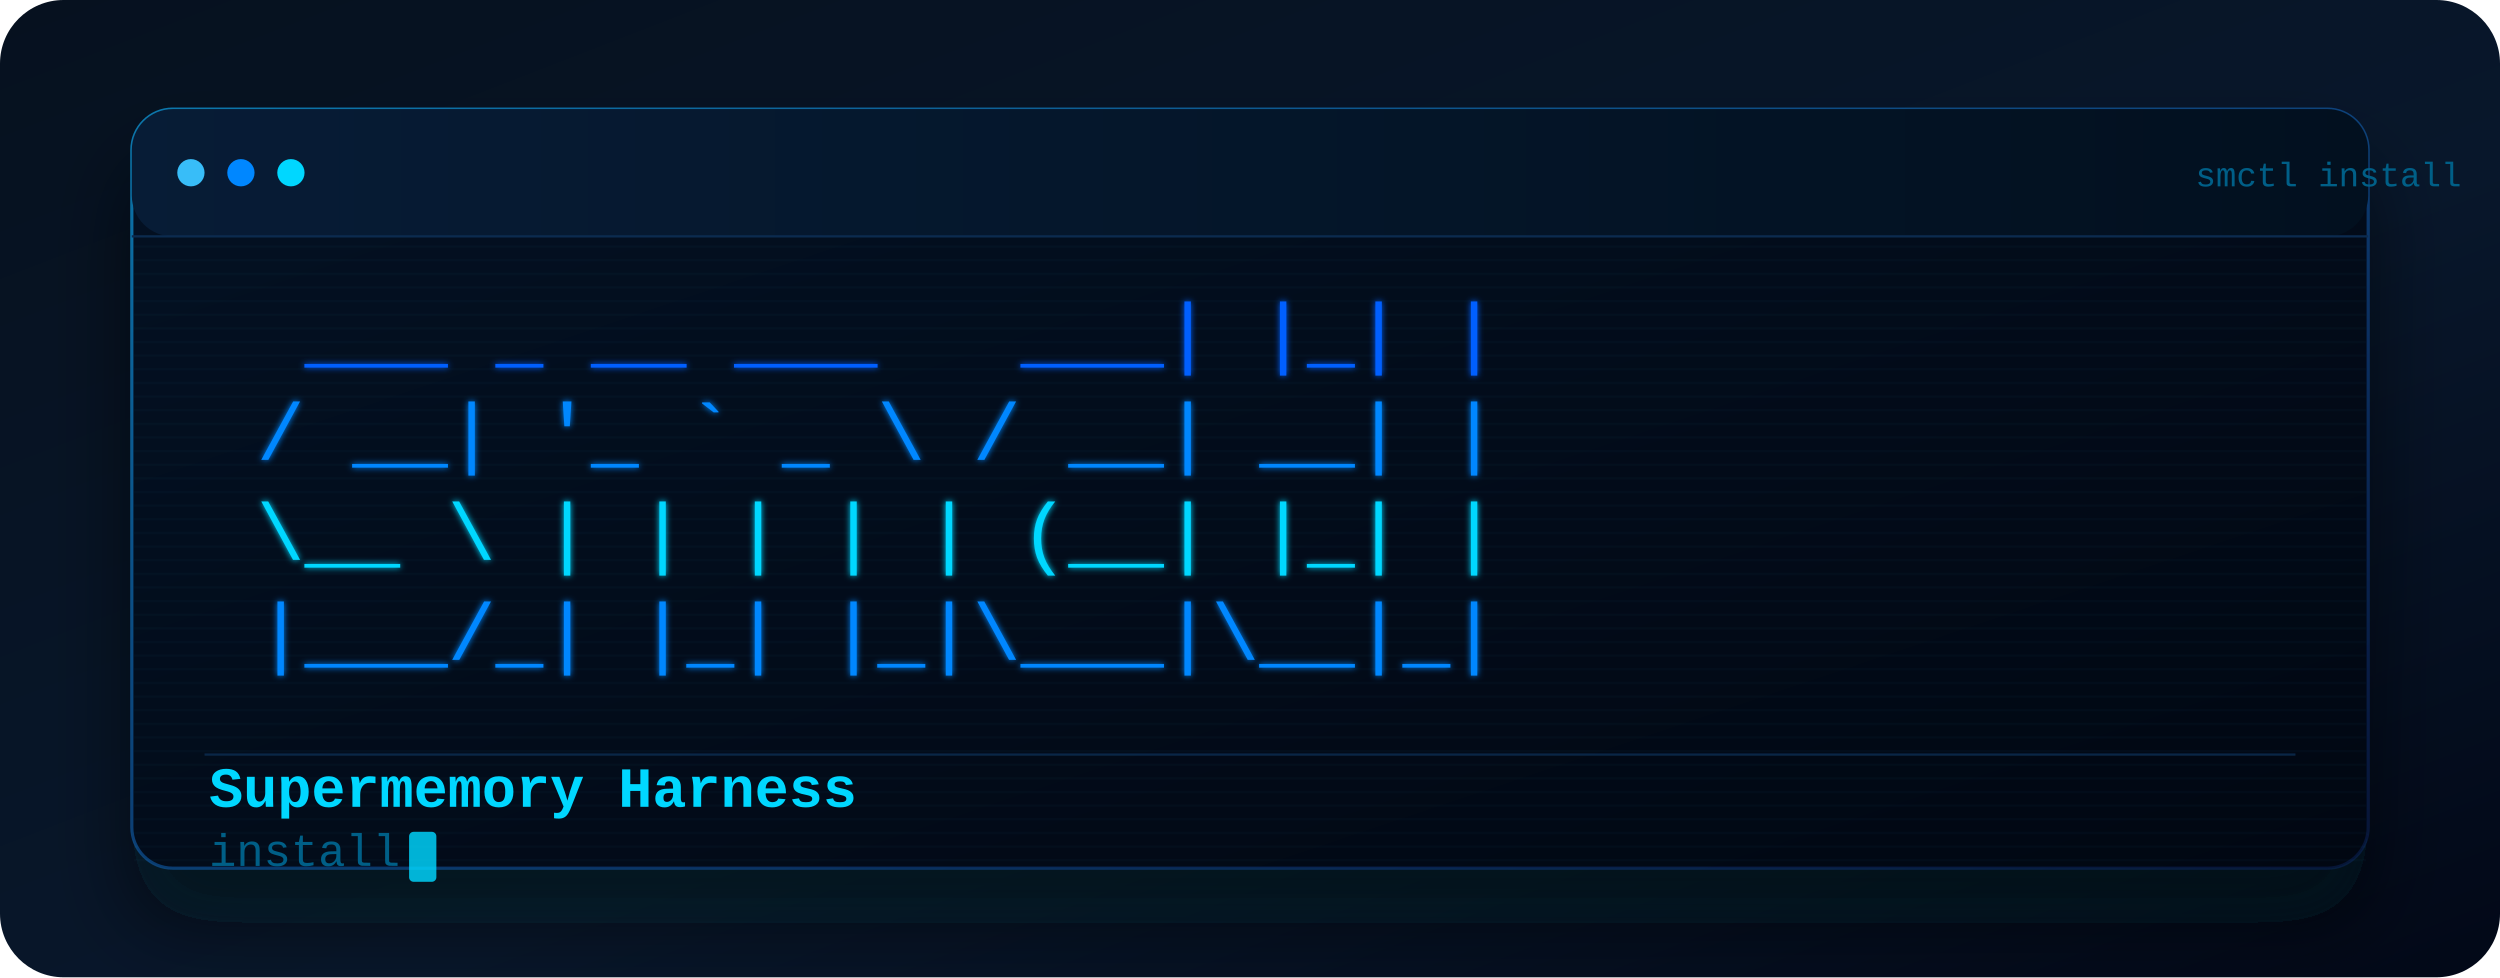
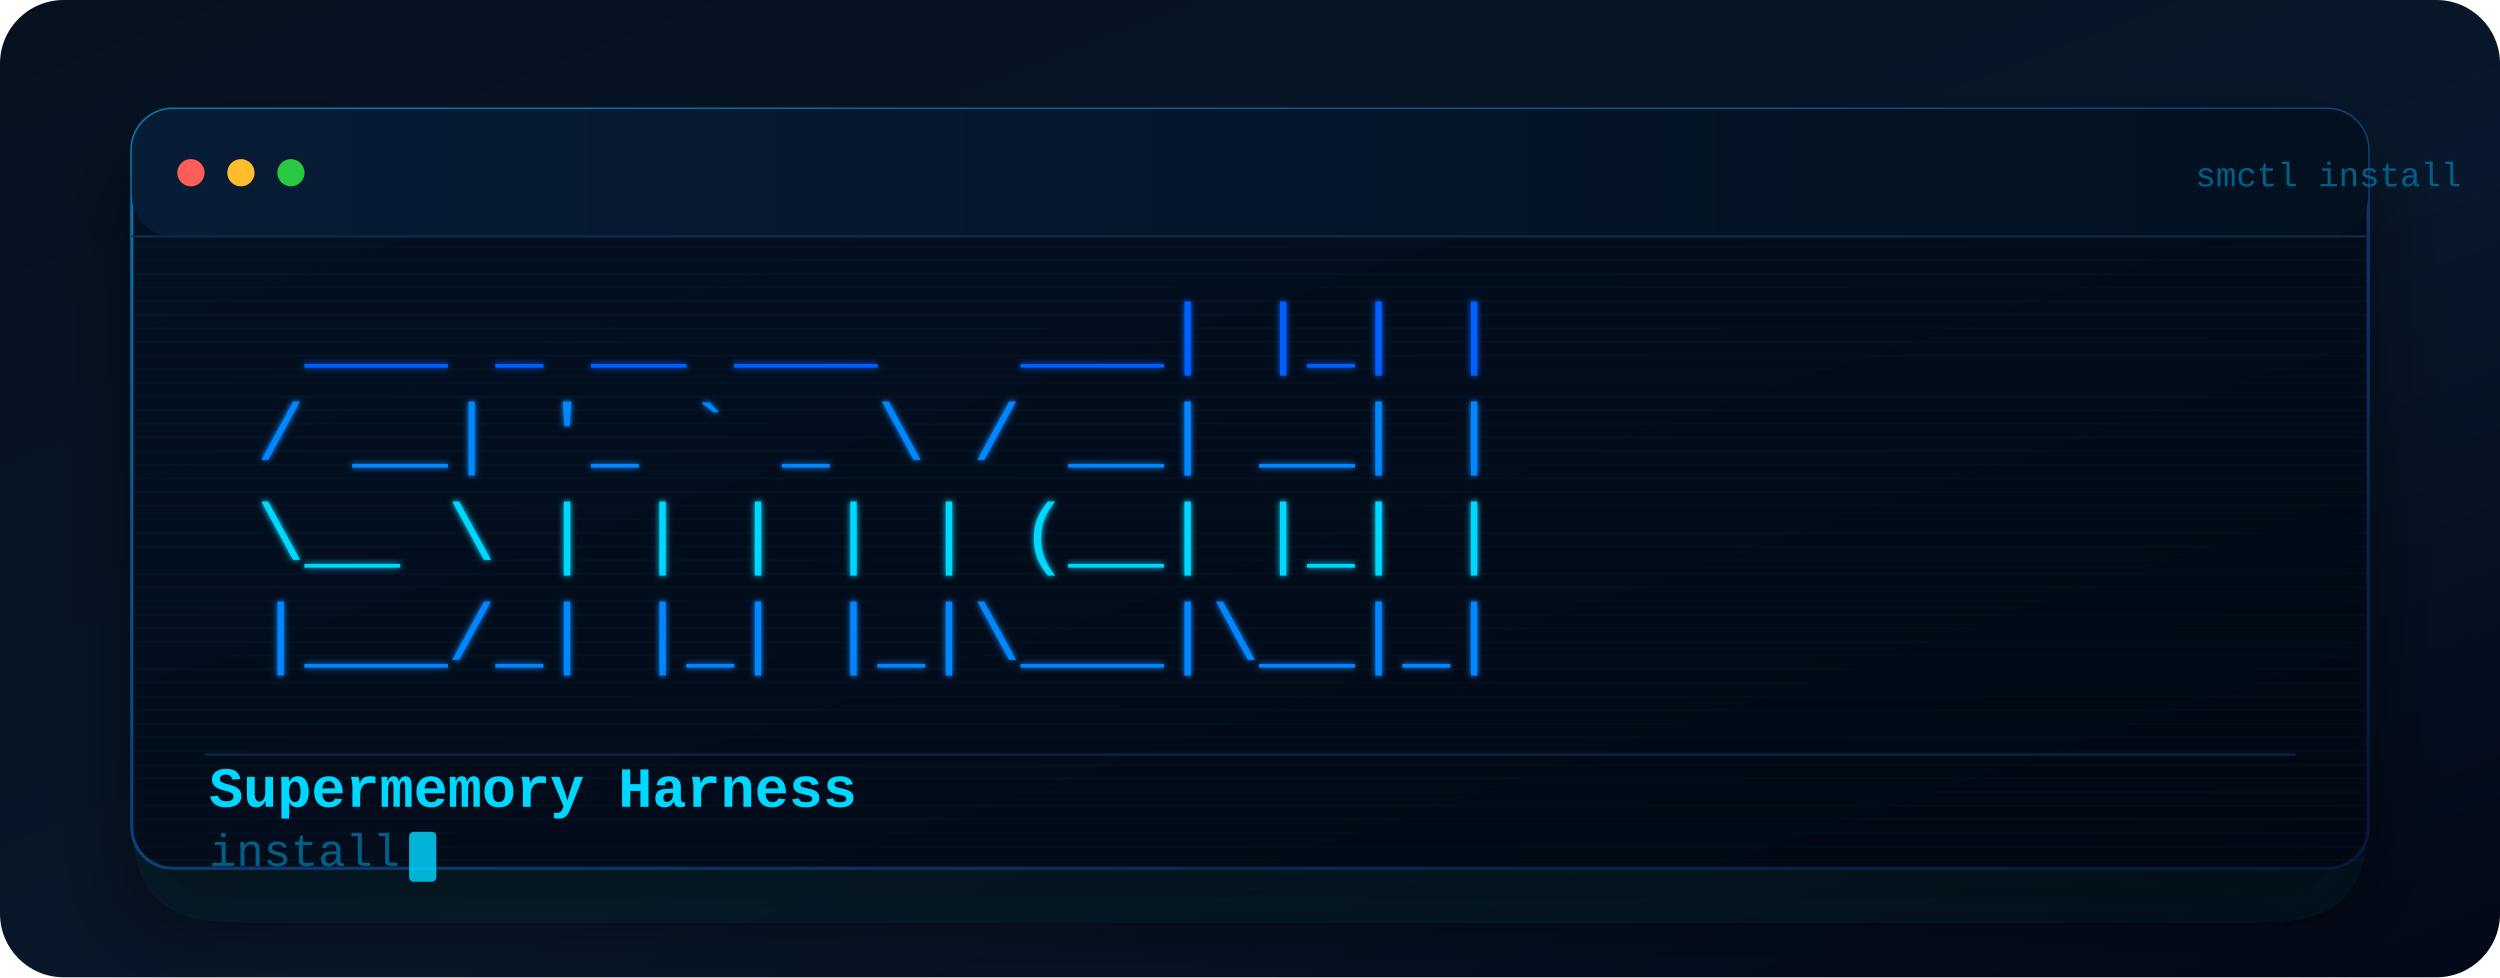
<svg xmlns="http://www.w3.org/2000/svg" width="1100" height="430" viewBox="0 0 1100 430" role="img" aria-labelledby="title desc">
  <defs>
    <linearGradient id="page" x1="0" x2="1" y1="0" y2="1">
      <stop offset="0" stop-color="#06111f" />
      <stop offset="0.58" stop-color="#08172b" />
      <stop offset="1" stop-color="#020817" />
    </linearGradient>
    <linearGradient id="screen" x1="0" x2="1" y1="0" y2="1">
      <stop offset="0" stop-color="#031123" />
      <stop offset="1" stop-color="#010712" />
    </linearGradient>
    <linearGradient id="bar" x1="0" x2="1" y1="0" y2="0">
      <stop offset="0" stop-color="#071c36" />
      <stop offset="0.58" stop-color="#041528" />
      <stop offset="1" stop-color="#02101f" />
    </linearGradient>
    <linearGradient id="edge" x1="0" x2="1" y1="0" y2="1">
      <stop offset="0" stop-color="#0ea5e9" stop-opacity="0.7" />
      <stop offset="1" stop-color="#1d4ed8" stop-opacity="0.18" />
    </linearGradient>
    <pattern id="scanlines" width="1" height="6" patternUnits="userSpaceOnUse">
      <path d="M0 0H1V1H0Z" fill="#38bdf8" opacity="0.035" />
    </pattern>
    <filter id="shadow" x="-20%" y="-20%" width="140%" height="150%">
      <feDropShadow dx="0" dy="24" stdDeviation="18" flood-color="#000814" flood-opacity="0.55" />
    </filter>
    <filter id="ansiGlow" x="-12%" y="-30%" width="124%" height="170%">
      <feGaussianBlur stdDeviation="1.3" result="glow" />
      <feMerge>
        <feMergeNode in="glow" />
        <feMergeNode in="SourceGraphic" />
      </feMerge>
    </filter>
    <style>
      .mono {
        font-family: ui-monospace, SFMono-Regular, Menlo, Consolas, "Liberation Mono", monospace;
      }
      .ascii {
        font-size: 35px;
        letter-spacing: 0;
      }
    </style>
  </defs>
  <rect width="1100" height="430" rx="28" fill="url(#page)" />
  <rect x="58" y="48" width="984" height="334" rx="18" fill="#020817" filter="url(#shadow)" />
  <rect x="58" y="48" width="984" height="334" rx="18" fill="url(#screen)" stroke="url(#edge)" stroke-width="1.4" />
  <rect x="58" y="48" width="984" height="56" rx="18" fill="url(#bar)" />
  <path d="M58 104H1042" stroke="#0b2b4f" stroke-width="1" />
-   <circle cx="84" cy="76" r="6" fill="#38bdf8" />
-   <circle cx="106" cy="76" r="6" fill="#0087ff" />
-   <circle cx="128" cy="76" r="6" fill="#00d7ff" />
+   <circle cx="84" cy="76" r="6" fill="#ff5f57" />
+   <circle cx="106" cy="76" r="6" fill="#ffbd2e" />
+   <circle cx="128" cy="76" r="6" fill="#28c840" />
  <text x="966" y="82" fill="#005f87" font-size="15" class="mono">smctl install</text>
  <rect x="59" y="105" width="982" height="276" fill="url(#scanlines)" opacity="0.7" />
  <path d="M90 332H1010" stroke="#0b2b4f" stroke-width="1" opacity="0.85" />
  <g class="mono ascii" filter="url(#ansiGlow)">
    <text x="92" y="158" fill="#005fff" xml:space="preserve">  ___ _ __ ___   ___| |_| |</text>
    <text x="92" y="202" fill="#0087ff" xml:space="preserve"> / __| '_ ` _ \ / __| __| |</text>
    <text x="92" y="246" fill="#00d7ff" xml:space="preserve"> \__ \ | | | | | (__| |_| |</text>
    <text x="92" y="290" fill="#0087ff" xml:space="preserve"> |___/_| |_| |_|\___|\__|_|</text>
  </g>
  <text x="92" y="355" fill="#00d7ff" font-size="25" font-weight="700" class="mono">Supermemory Harness</text>
  <text x="92" y="381" fill="#005f87" font-size="20" class="mono">install</text>
  <rect x="180" y="366" width="12" height="22" rx="2" fill="#00d7ff" opacity="0.82" />
</svg>
